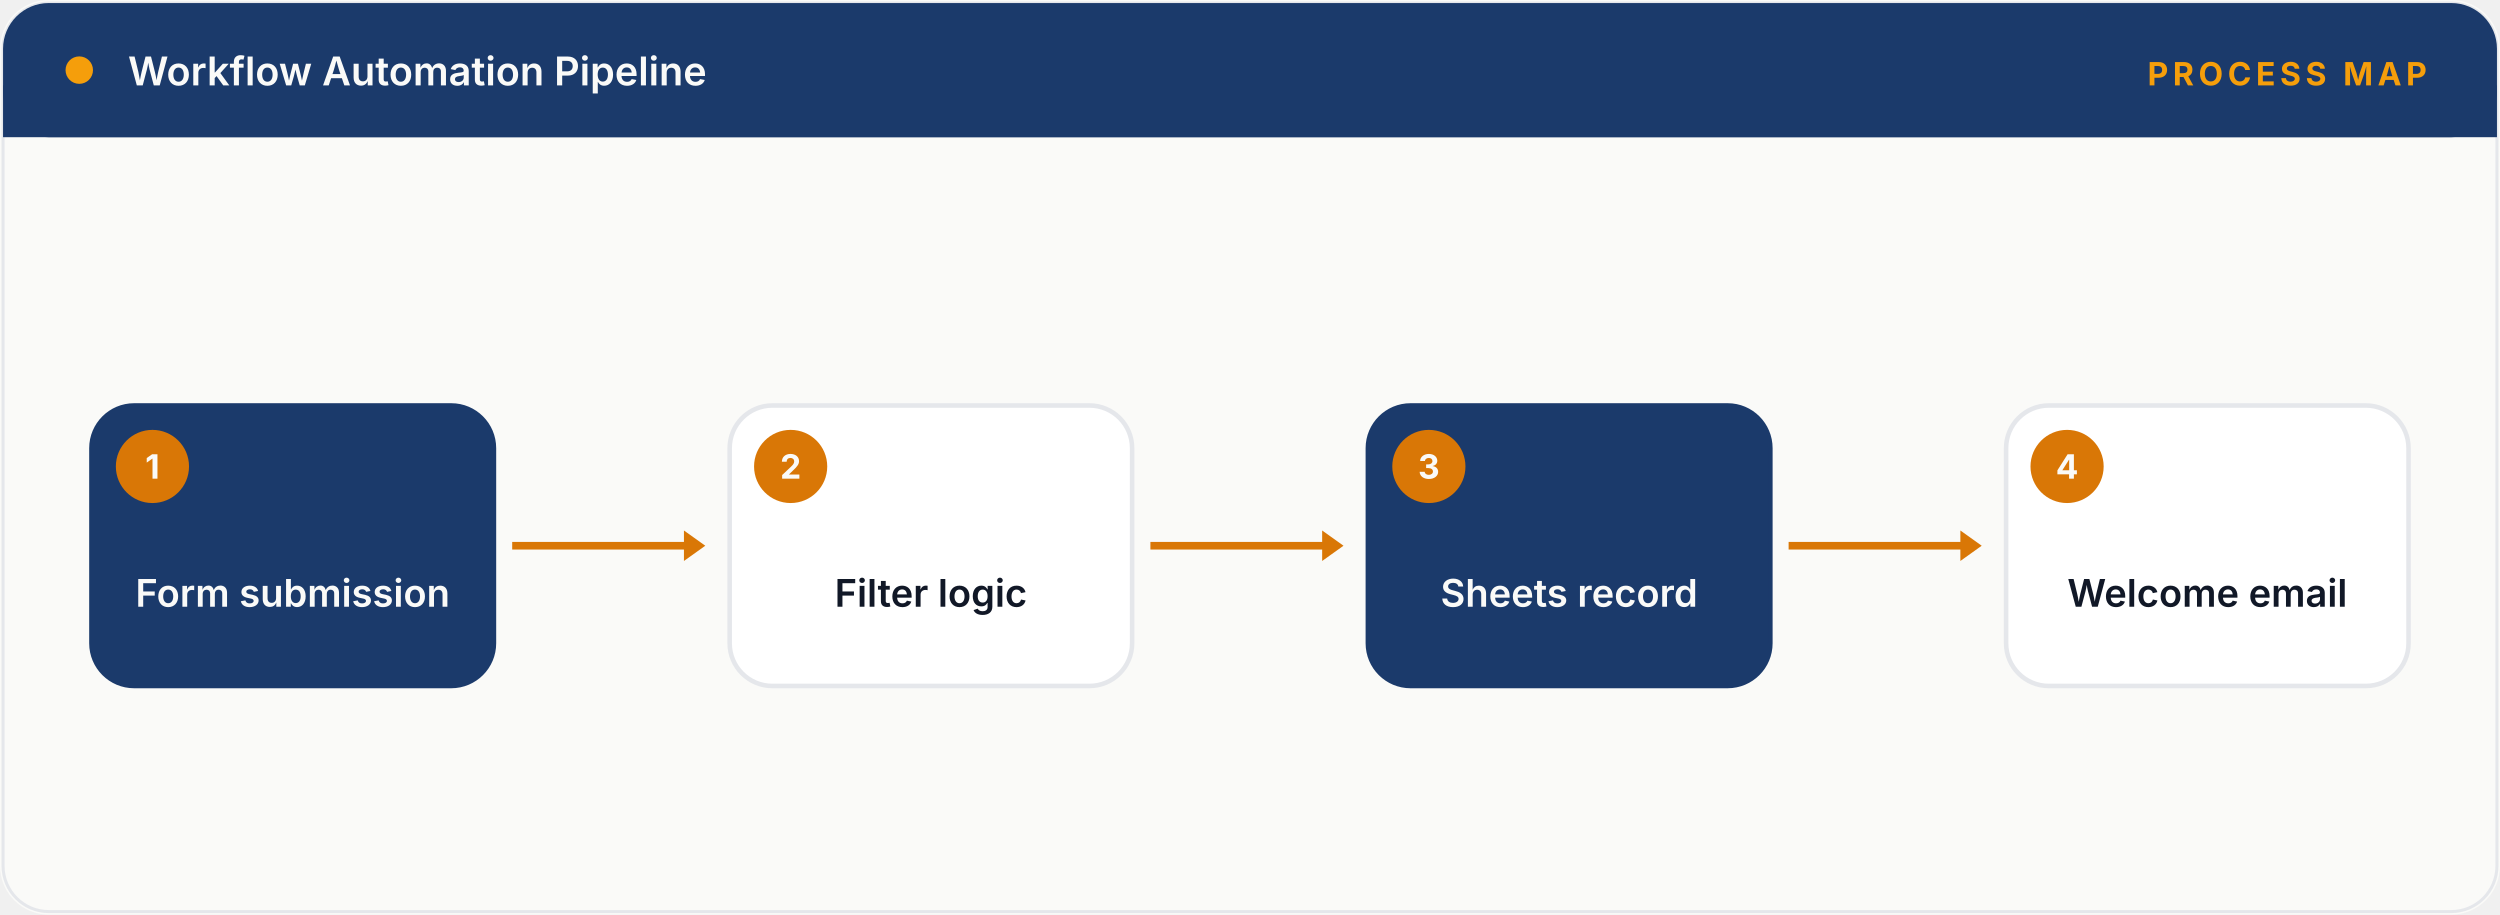
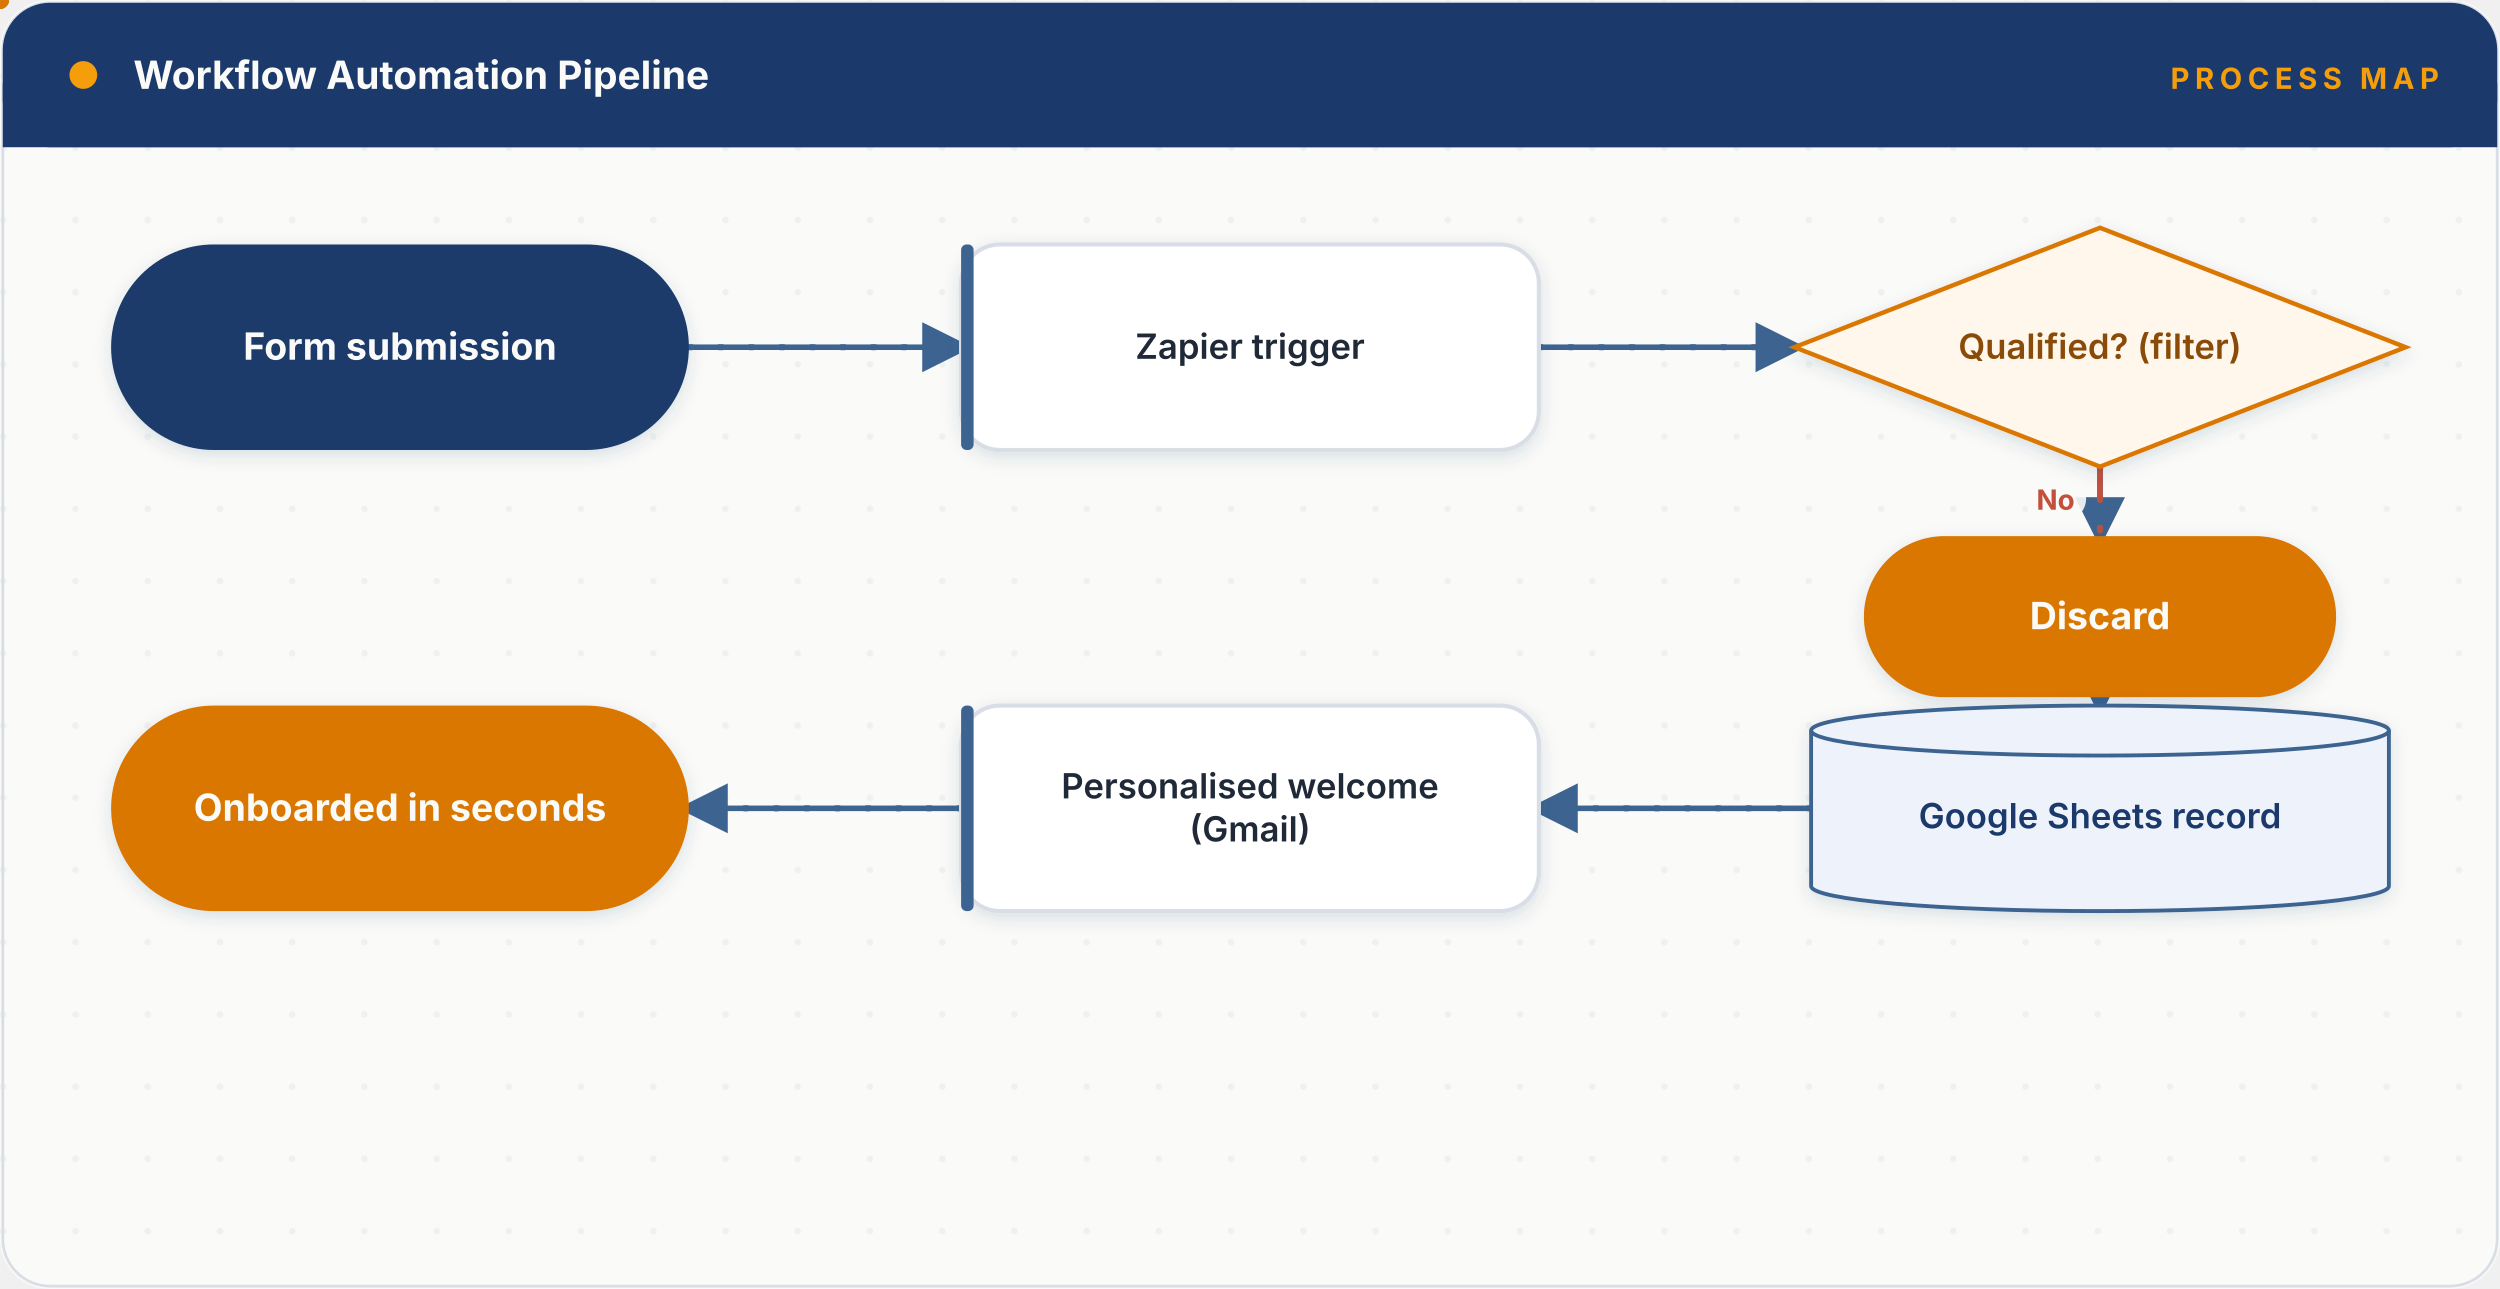
- <svg xmlns="http://www.w3.org/2000/svg" viewBox="0 0 820 300" role="img" aria-label="Workflow Automation Pipeline process map">
-   <rect width="820" height="300" rx="16" fill="#FAFAF8" />
-   <rect x="1" y="1" width="818" height="298" rx="15" fill="none" stroke="#E5E7EB" />
-   <rect x="1" y="1" width="818" height="44" rx="15" fill="#1B3A6B" />
-   <rect x="1" y="28" width="818" height="17" fill="#1B3A6B" />
-   <circle cx="26" cy="23" r="4.5" fill="#F59E0B" />
-   <text x="42" y="28" font-family="Inter,sans-serif" font-size="13" font-weight="600" fill="#FAFAF8">Workflow Automation Pipeline</text>
-   <text x="796" y="28" text-anchor="end" font-family="Inter,sans-serif" font-size="10.5" font-weight="700" letter-spacing="1.5" fill="#F59E0B">PROCESS MAP</text>
-   <line x1="168" y1="179" x2="227.333" y2="179" stroke="#D97706" stroke-width="2.5" />
-   <path d="M224.333 174 l7 5 l-7 5 z" fill="#D97706" />
-   <rect x="30" y="133" width="132" height="92" rx="14" fill="#1B3A6B" stroke="#1B3A6B" stroke-width="1.5" />
-   <circle cx="50" cy="153" r="12" fill="#D97706" />
-   <text x="50" y="157" text-anchor="middle" font-family="Inter,sans-serif" font-size="11" font-weight="700" fill="#FAFAF8">1</text>
-   <text x="96" y="199" text-anchor="middle" font-family="Inter,sans-serif" font-size="12.5" font-weight="600" fill="#FAFAF8">Form submission</text>
-   <line x1="377.333" y1="179" x2="436.667" y2="179" stroke="#D97706" stroke-width="2.5" />
-   <path d="M433.667 174 l7 5 l-7 5 z" fill="#D97706" />
-   <rect x="239.333" y="133" width="132" height="92" rx="14" fill="#ffffff" stroke="#E5E7EB" stroke-width="1.5" />
-   <circle cx="259.333" cy="153" r="12" fill="#D97706" />
-   <text x="259.333" y="157" text-anchor="middle" font-family="Inter,sans-serif" font-size="11" font-weight="700" fill="#FAFAF8">2</text>
-   <text x="305.333" y="199" text-anchor="middle" font-family="Inter,sans-serif" font-size="12.5" font-weight="600" fill="#111827">Filter logic</text>
-   <line x1="586.667" y1="179" x2="646" y2="179" stroke="#D97706" stroke-width="2.5" />
-   <path d="M643 174 l7 5 l-7 5 z" fill="#D97706" />
-   <rect x="448.667" y="133" width="132" height="92" rx="14" fill="#1B3A6B" stroke="#1B3A6B" stroke-width="1.5" />
-   <circle cx="468.667" cy="153" r="12" fill="#D97706" />
-   <text x="468.667" y="157" text-anchor="middle" font-family="Inter,sans-serif" font-size="11" font-weight="700" fill="#FAFAF8">3</text>
-   <text x="514.667" y="199" text-anchor="middle" font-family="Inter,sans-serif" font-size="12.5" font-weight="600" fill="#FAFAF8">Sheets record</text>
-   <rect x="658" y="133" width="132" height="92" rx="14" fill="#ffffff" stroke="#E5E7EB" stroke-width="1.5" />
-   <circle cx="678" cy="153" r="12" fill="#D97706" />
-   <text x="678" y="157" text-anchor="middle" font-family="Inter,sans-serif" font-size="11" font-weight="700" fill="#FAFAF8">4</text>
-   <text x="724" y="199" text-anchor="middle" font-family="Inter,sans-serif" font-size="12.5" font-weight="600" fill="#111827">Welcome email</text>
+ <svg xmlns="http://www.w3.org/2000/svg" viewBox="0 0 900 464" role="img" aria-label="Workflow Automation Pipeline process map">
+   <defs>
+     <filter id="ds" x="-20%" y="-20%" width="140%" height="140%">
+       <feDropShadow dx="0" dy="2" stdDeviation="3" flood-color="#1B3A6B" flood-opacity="0.14" />
+     </filter>
+     <marker id="arw" markerWidth="9" markerHeight="9" refX="7" refY="4.5" orient="auto">
+       <path d="M0 0 L9 4.5 L0 9 z" fill="#3D6491" />
+     </marker>
+     <pattern id="grid" width="26" height="26" patternUnits="userSpaceOnUse">
+       <circle cx="1.2" cy="1.2" r="1.2" fill="#1B3A6B" opacity="0.05" />
+     </pattern>
+   </defs>
+   <rect width="900" height="464" rx="18" fill="#FAFAF8" />
+   <rect width="900" height="464" rx="18" fill="url(#grid)" />
+   <rect x="1" y="1" width="898" height="462" rx="17" fill="none" stroke="#D9DEE6" />
+   <rect x="1" y="1" width="898" height="52" rx="17" fill="#1B3A6B" />
+   <rect x="1" y="30" width="898" height="23" fill="#1B3A6B" />
+   <circle cx="30" cy="27" r="5" fill="#F59E0B">
+     <animate attributeName="opacity" values="1;0.35;1" dur="2s" repeatCount="indefinite" />
+   </circle>
+   <text x="48" y="32" font-family="Inter,sans-serif" font-size="14" font-weight="700" fill="#FAFAF8">Workflow Automation Pipeline</text>
+   <text x="878" y="32" text-anchor="end" font-family="Inter,sans-serif" font-size="10.5" font-weight="700" letter-spacing="2" fill="#F59E0B">PROCESS MAP</text>
+   <g>
+     <path d="M248 125 L346 125" fill="none" stroke="#3D6491" stroke-width="2" marker-end="url(#arw)" />
+     <path d="M248 125 L346 125" fill="none" stroke="#3D6491" stroke-width="2.2" stroke-linecap="round" stroke-dasharray="1 10" opacity="0.9">
+       <animate attributeName="stroke-dashoffset" from="0" to="-11" dur="0.9s" repeatCount="indefinite" />
+     </path>
+     <circle r="3.2" fill="#D97706">
+       <animateMotion dur="2.4s" repeatCount="indefinite" path="M248 125 L346 125" />
+     </circle>
+     <path d="M554 125 L646 125" fill="none" stroke="#3D6491" stroke-width="2" marker-end="url(#arw)" />
+     <path d="M554 125 L646 125" fill="none" stroke="#3D6491" stroke-width="2.2" stroke-linecap="round" stroke-dasharray="1 10" opacity="0.9">
+       <animate attributeName="stroke-dashoffset" from="0" to="-11" dur="0.9s" repeatCount="indefinite" />
+     </path>
+     <circle r="3.2" fill="#D97706">
+       <animateMotion dur="2.4s" repeatCount="indefinite" path="M554 125 L646 125" />
+     </circle>
+     <path d="M756 168 L756 254" fill="none" stroke="#3D6491" stroke-width="2" marker-end="url(#arw)" />
+     <path d="M756 168 L756 254" fill="none" stroke="#3D6491" stroke-width="2.2" stroke-linecap="round" stroke-dasharray="1 10" opacity="0.9">
+       <animate attributeName="stroke-dashoffset" from="0" to="-11" dur="0.9s" repeatCount="indefinite" />
+     </path>
+     <circle r="3.2" fill="#D97706">
+       <animateMotion dur="2.4s" repeatCount="indefinite" path="M756 168 L756 254" />
+     </circle>
+     <path d="M652 291 L554 291" fill="none" stroke="#3D6491" stroke-width="2" marker-end="url(#arw)" />
+     <path d="M652 291 L554 291" fill="none" stroke="#3D6491" stroke-width="2.2" stroke-linecap="round" stroke-dasharray="1 10" opacity="0.9">
+       <animate attributeName="stroke-dashoffset" from="0" to="-11" dur="0.9s" repeatCount="indefinite" />
+     </path>
+     <circle r="3.2" fill="#D97706">
+       <animateMotion dur="2.4s" repeatCount="indefinite" path="M652 291 L554 291" />
+     </circle>
+     <path d="M346 291 L248 291" fill="none" stroke="#3D6491" stroke-width="2" marker-end="url(#arw)" />
+     <path d="M346 291 L248 291" fill="none" stroke="#3D6491" stroke-width="2.2" stroke-linecap="round" stroke-dasharray="1 10" opacity="0.9">
+       <animate attributeName="stroke-dashoffset" from="0" to="-11" dur="0.9s" repeatCount="indefinite" />
+     </path>
+     <circle r="3.2" fill="#D97706">
+       <animateMotion dur="2.4s" repeatCount="indefinite" path="M346 291 L248 291" />
+     </circle>
+     <path d="M756 168 L756 193" fill="none" stroke="#C2503C" stroke-width="2" marker-end="url(#arw)" />
+     <path d="M756 168 L756 193" fill="none" stroke="#C2503C" stroke-width="2.2" stroke-linecap="round" stroke-dasharray="1 10" opacity="0.9">
+       <animate attributeName="stroke-dashoffset" from="0" to="-11" dur="0.9s" repeatCount="indefinite" />
+     </path>
+     <rect x="729" y="171.5" width="22" height="16" rx="8" fill="#FAFAF8" opacity="0.9" />
+     <text x="740" y="183.5" text-anchor="middle" font-family="Inter,sans-serif" font-size="10" font-weight="700" fill="#C2503C">No</text>
+     <rect x="671" y="193" width="170" height="58" rx="29" fill="#D97706" filter="url(#ds)" />
+     <text x="756" y="226.5" text-anchor="middle" font-family="Inter,system-ui,sans-serif" font-size="13.5" font-weight="700" fill="#FAFAF8">Discard</text>
+     <rect x="40" y="88" width="208" height="74" rx="37" fill="#1B3A6B" filter="url(#ds)" />
+     <text x="144" y="129.5" text-anchor="middle" font-family="Inter,system-ui,sans-serif" font-size="13.5" font-weight="700" fill="#FAFAF8">Form submission</text>
+     <rect x="346" y="88" width="208" height="74" rx="14" fill="#ffffff" stroke="#D9DEE6" stroke-width="1.5" filter="url(#ds)" />
+     <rect x="346" y="88" width="4.5" height="74" rx="2" fill="#3D6491" />
+     <text x="450" y="129.167" text-anchor="middle" font-family="Inter,system-ui,sans-serif" font-size="12.5" font-weight="600" fill="#1F2937">Zapier trigger</text>
+     <polygon points="756,82 866,125 756,168 646,125" fill="#FFF7EC" stroke="#D97706" stroke-width="1.6" filter="url(#ds)" />
+     <text x="756" y="129.167" text-anchor="middle" font-family="Inter,system-ui,sans-serif" font-size="12.5" font-weight="600" fill="#8A4B08">Qualified? (filter)</text>
+     <path d="M652 263 a 104 9 0 0 1 208 0 v 56 a 104 9 0 0 1 -208 0 z" fill="#EEF3FB" stroke="#3D6491" stroke-width="1.4" filter="url(#ds)" />
+     <path d="M652 263 a 104 9 0 0 0 208 0" fill="none" stroke="#3D6491" stroke-width="1.4" />
+     <text x="756" y="298.167" text-anchor="middle" font-family="Inter,system-ui,sans-serif" font-size="12.5" font-weight="600" fill="#1B3A6B">Google Sheets record</text>
+     <rect x="346" y="254" width="208" height="74" rx="14" fill="#ffffff" stroke="#D9DEE6" stroke-width="1.5" filter="url(#ds)" />
+     <rect x="346" y="254" width="4.5" height="74" rx="2" fill="#3D6491" />
+     <text x="450" y="287.417" text-anchor="middle" font-family="Inter,system-ui,sans-serif" font-size="12.5" font-weight="600" fill="#1F2937">Personalised welcome</text>
+     <text x="450" y="302.917" text-anchor="middle" font-family="Inter,system-ui,sans-serif" font-size="12.5" font-weight="600" fill="#1F2937">(Gmail)</text>
+     <rect x="40" y="254" width="208" height="74" rx="37" fill="#D97706" filter="url(#ds)" />
+     <text x="144" y="295.5" text-anchor="middle" font-family="Inter,system-ui,sans-serif" font-size="13.5" font-weight="700" fill="#FAFAF8">Onboarded in seconds</text>
+   </g>
</svg>
